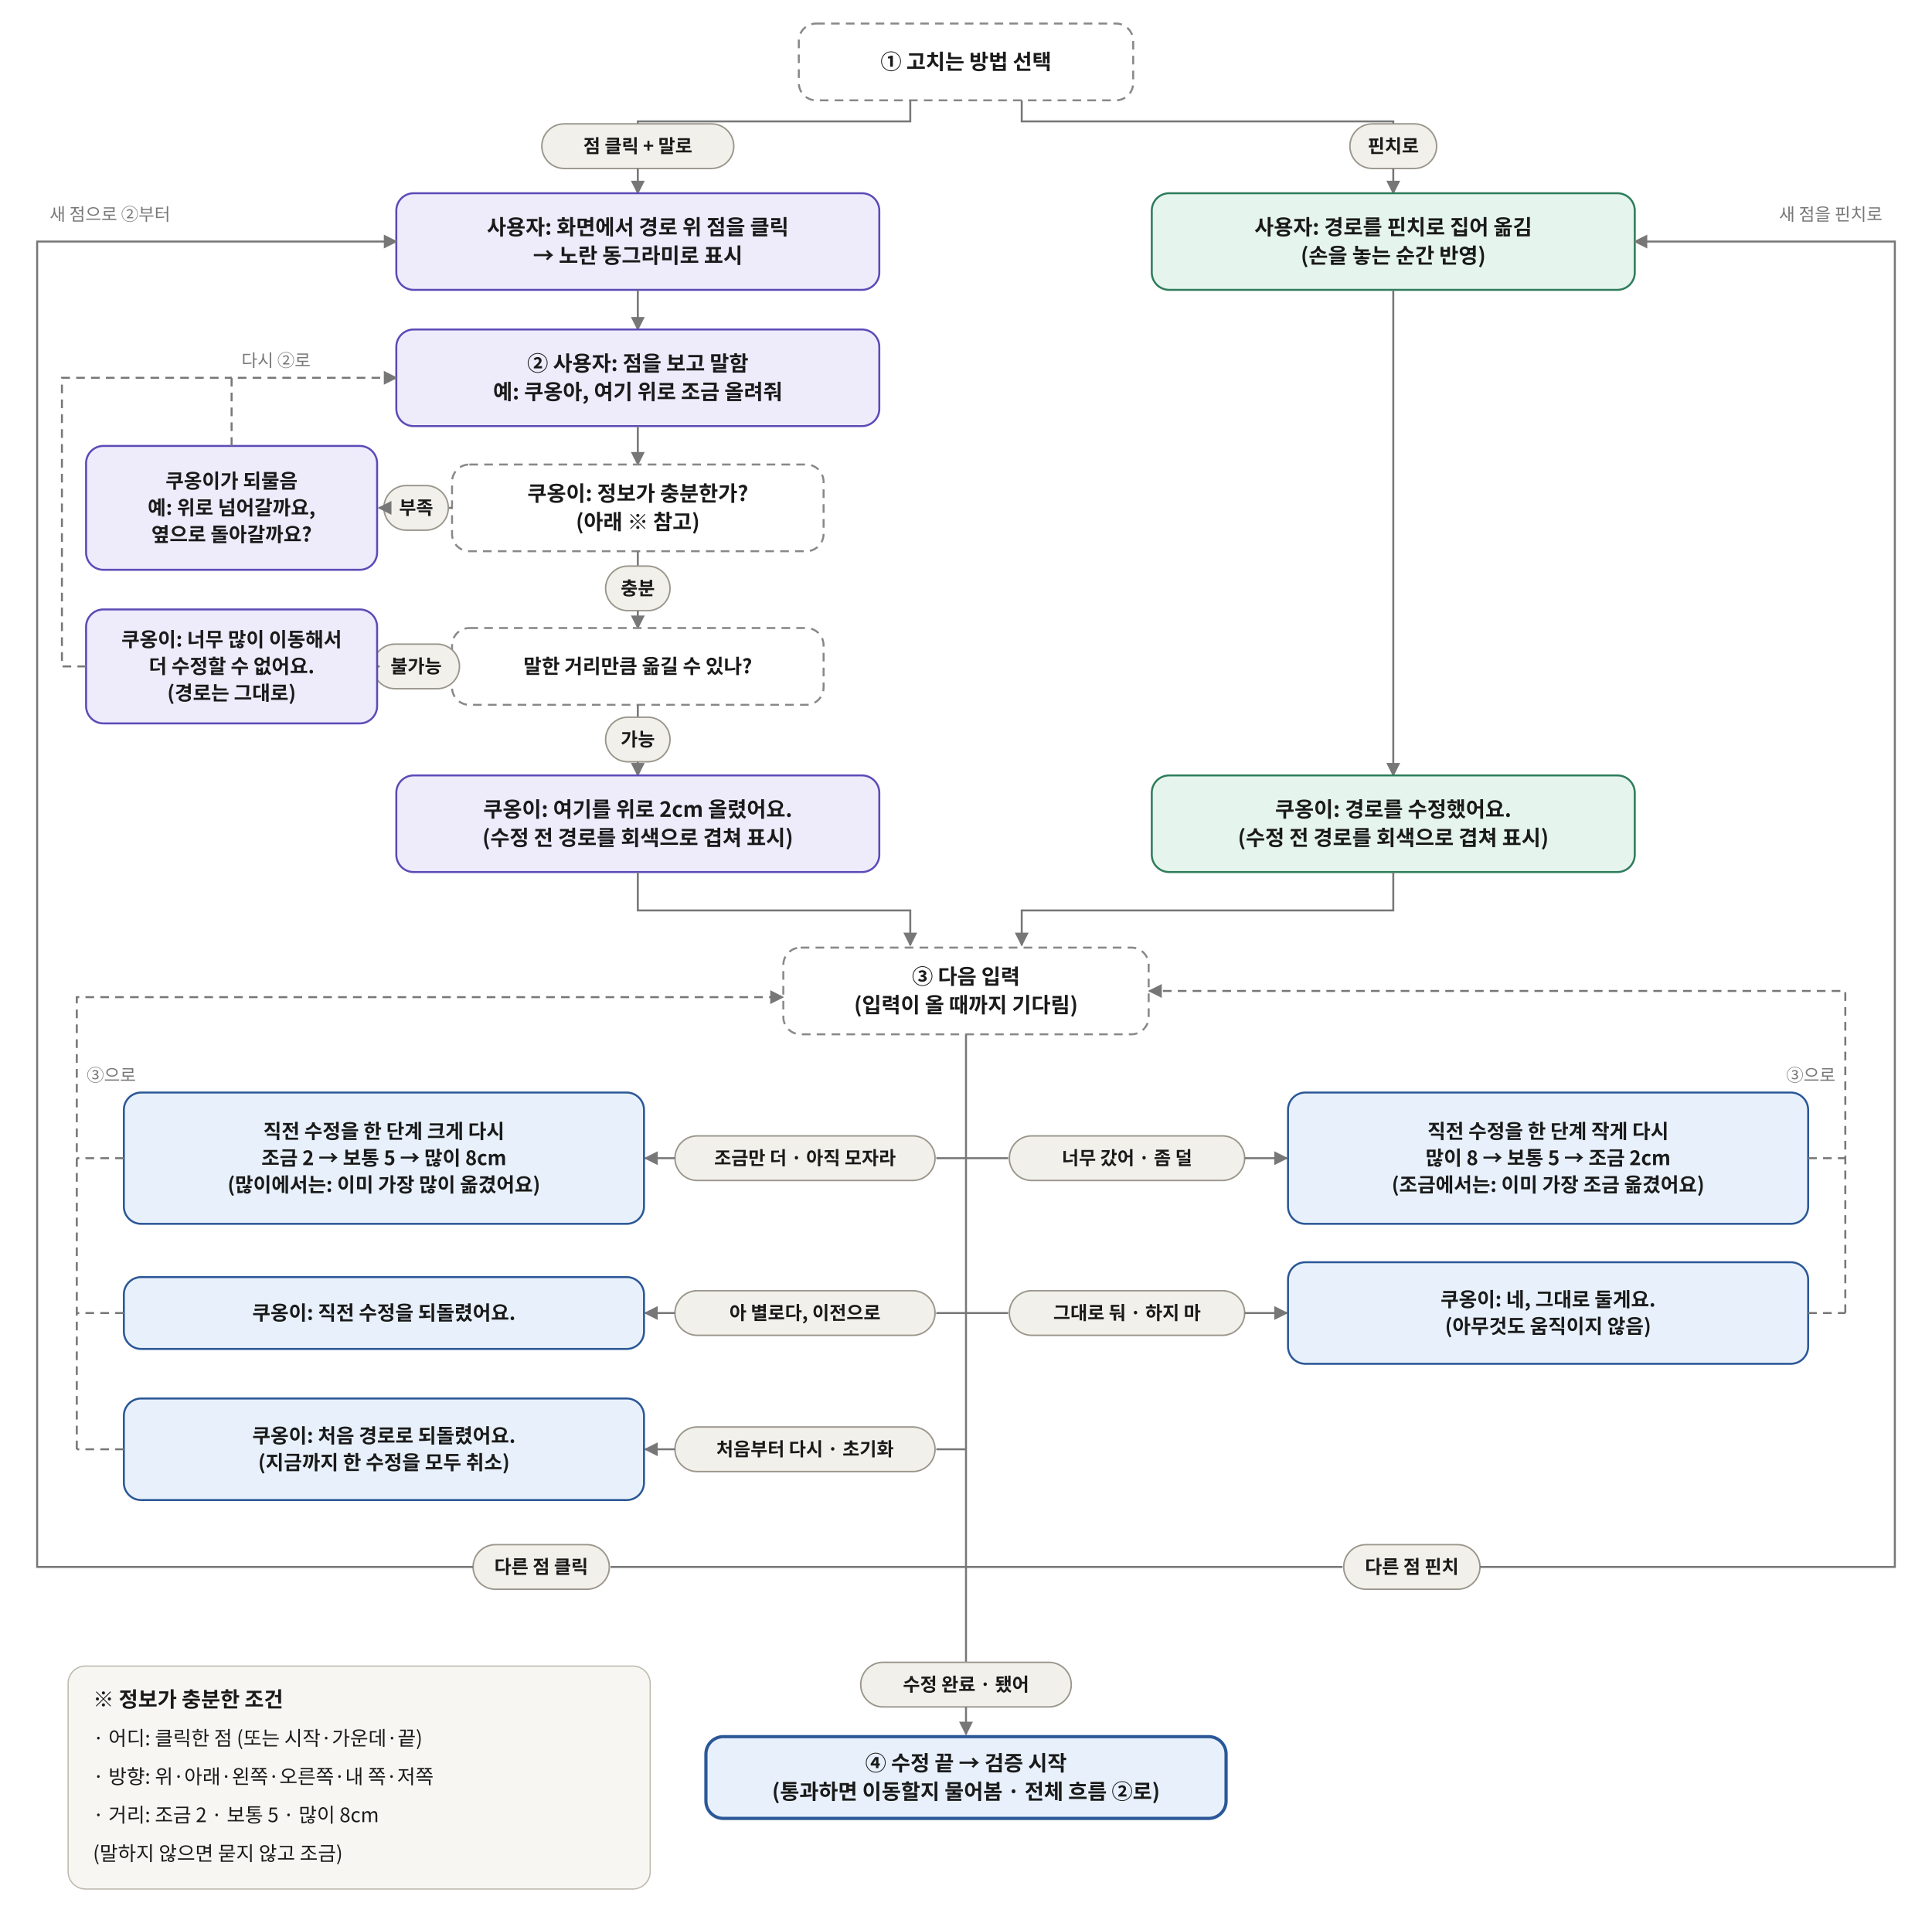
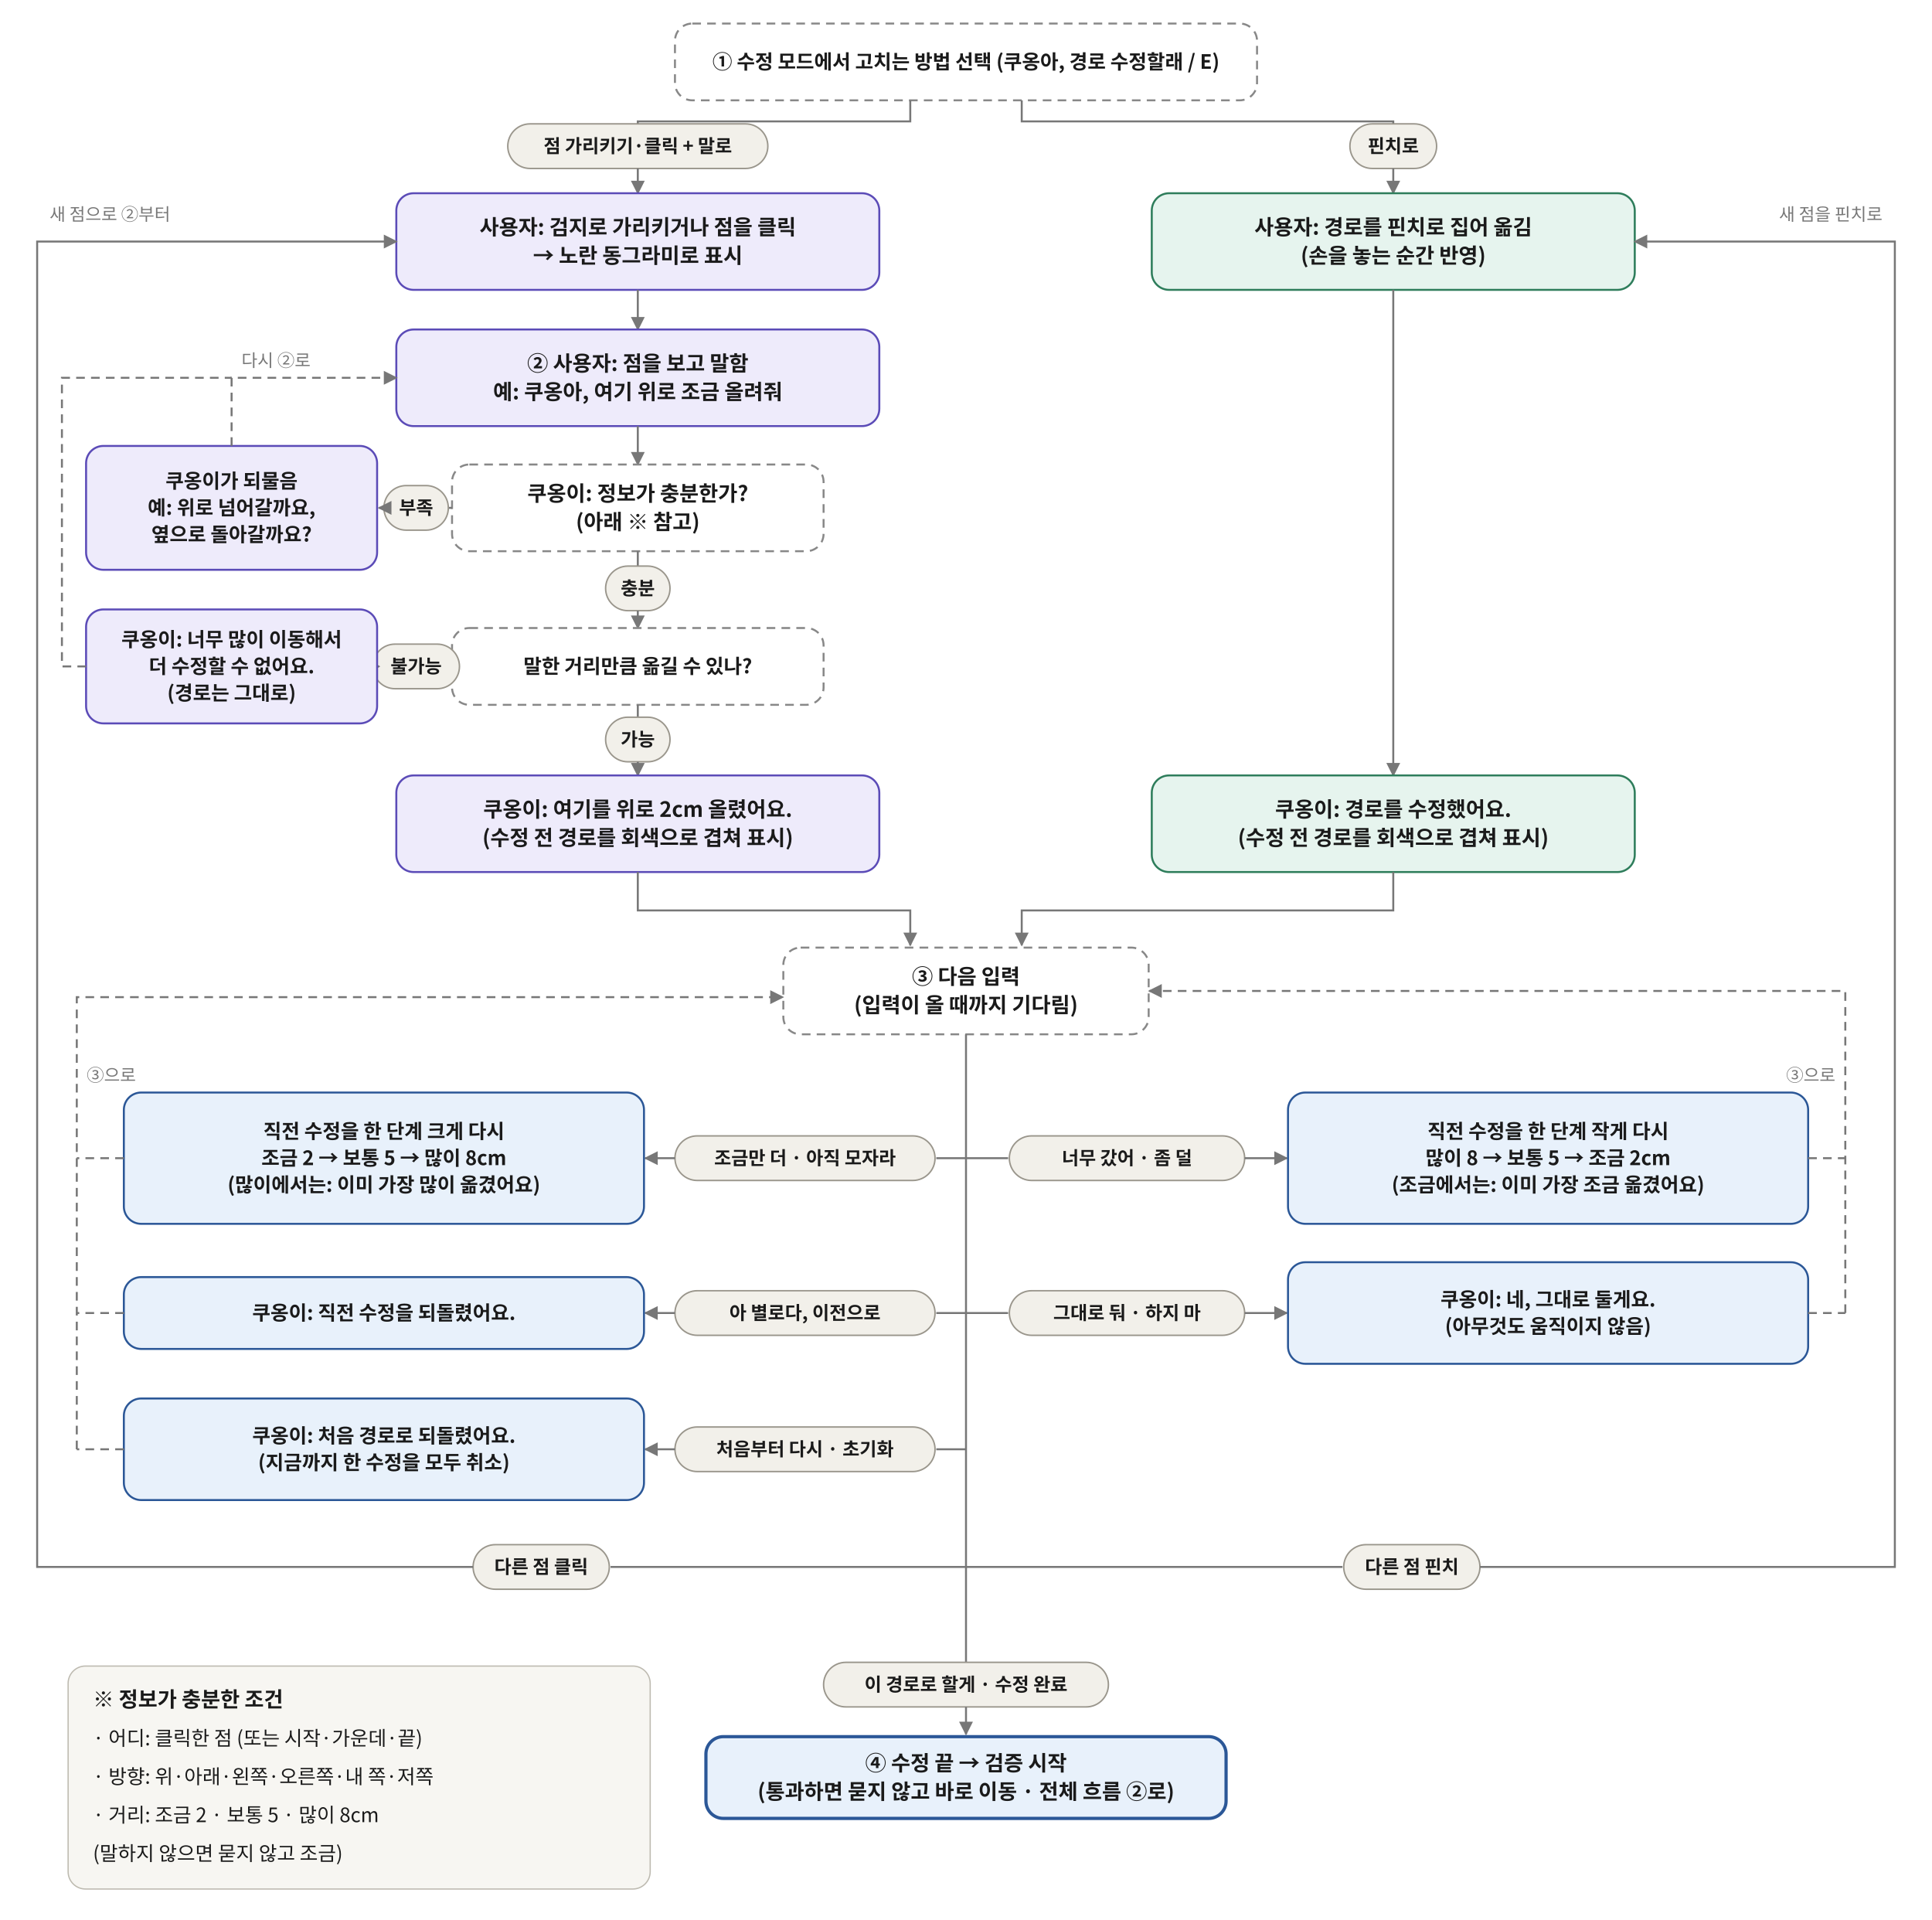
<svg xmlns="http://www.w3.org/2000/svg" width="1560" height="1550" viewBox="0 0 1560 1550">
  <defs>
    <marker id="ah" viewBox="0 0 10 10" refX="9" refY="5" markerWidth="7" markerHeight="7" orient="auto">
      <path d="M0,0 L10,5 L0,10 z" fill="#777777" />
    </marker>
  </defs>
  <rect width="1560" height="1550" fill="white" />
-   <rect x="645.0" y="19.0" width="270" height="62" rx="14" fill="#FFFFFF" stroke="#888888" stroke-width="1.6" stroke-dasharray="7 5" />
-   <text x="780" y="55.95" font-size="17" font-weight="700" text-anchor="middle" font-family="Noto Sans CJK KR" fill="#1a1a1a">① 고치는 방법 선택</text>
+   <rect x="545.0" y="19.0" width="470" height="62" rx="14" fill="#FFFFFF" stroke="#888888" stroke-width="1.6" stroke-dasharray="7 5" />
+   <text x="780" y="55.6" font-size="16" font-weight="700" text-anchor="middle" font-family="Noto Sans CJK KR" fill="#1a1a1a">① 수정 모드에서 고치는 방법 선택 (쿠옹아, 경로 수정할래 / E)</text>
  <path d="M735,81 L735,98 L515,98 L515,100" fill="none" stroke="#777777" stroke-width="1.6" />
  <path d="M825,81 L825,98 L1125,98 L1125,100" fill="none" stroke="#777777" stroke-width="1.6" />
-   <rect x="437.5" y="100.0" width="155" height="36" rx="18" fill="#F2F0EA" stroke="#9A968C" stroke-width="1.2" />
-   <text x="515" y="123.25" font-size="15" font-weight="700" text-anchor="middle" font-family="Noto Sans CJK KR" fill="#1a1a1a">점 클릭 + 말로</text>
+   <rect x="410.0" y="100.0" width="210" height="36" rx="18" fill="#F2F0EA" stroke="#9A968C" stroke-width="1.2" />
+   <text x="515" y="123.25" font-size="15" font-weight="700" text-anchor="middle" font-family="Noto Sans CJK KR" fill="#1a1a1a">점 가리키기·클릭 + 말로</text>
  <rect x="1090.0" y="100.0" width="70" height="36" rx="18" fill="#F2F0EA" stroke="#9A968C" stroke-width="1.2" />
  <text x="1125" y="123.25" font-size="15" font-weight="700" text-anchor="middle" font-family="Noto Sans CJK KR" fill="#1a1a1a">핀치로</text>
  <path d="M515,136 L515,156" fill="none" stroke="#777777" stroke-width="1.6" marker-end="url(#ah)" />
  <path d="M1125,136 L1125,156" fill="none" stroke="#777777" stroke-width="1.6" marker-end="url(#ah)" />
  <rect x="320.0" y="156.0" width="390" height="78" rx="14" fill="#EEEBFB" stroke="#5B4BB7" stroke-width="1.6" />
-   <text x="515" y="189.475" font-size="17" font-weight="700" text-anchor="middle" font-family="Noto Sans CJK KR" fill="#1a1a1a">사용자: 화면에서 경로 위 점을 클릭</text>
+   <text x="515" y="189.475" font-size="17" font-weight="700" text-anchor="middle" font-family="Noto Sans CJK KR" fill="#1a1a1a">사용자: 검지로 가리키거나 점을 클릭</text>
  <text x="515" y="212.425" font-size="17" font-weight="700" text-anchor="middle" font-family="Noto Sans CJK KR" fill="#1a1a1a">→ 노란 동그라미로 표시</text>
  <path d="M515,234 L515,266" fill="none" stroke="#777777" stroke-width="1.6" marker-end="url(#ah)" />
  <rect x="320.0" y="266.0" width="390" height="78" rx="14" fill="#EEEBFB" stroke="#5B4BB7" stroke-width="1.6" />
  <text x="515" y="299.475" font-size="17" font-weight="700" text-anchor="middle" font-family="Noto Sans CJK KR" fill="#1a1a1a">② 사용자: 점을 보고 말함</text>
  <text x="515" y="322.425" font-size="17" font-weight="700" text-anchor="middle" font-family="Noto Sans CJK KR" fill="#1a1a1a">예: 쿠옹아, 여기 위로 조금 올려줘</text>
  <path d="M515,344 L515,375" fill="none" stroke="#777777" stroke-width="1.6" marker-end="url(#ah)" />
  <rect x="365.0" y="375.0" width="300" height="70" rx="14" fill="#FFFFFF" stroke="#888888" stroke-width="1.6" stroke-dasharray="7 5" />
  <text x="515" y="404.475" font-size="17" font-weight="700" text-anchor="middle" font-family="Noto Sans CJK KR" fill="#1a1a1a">쿠옹이: 정보가 충분한가?</text>
  <text x="515" y="427.425" font-size="17" font-weight="700" text-anchor="middle" font-family="Noto Sans CJK KR" fill="#1a1a1a">(아래 ※ 참고)</text>
  <path d="M365,410 L362,410" fill="none" stroke="#777777" stroke-width="1.6" />
  <rect x="310.0" y="392.0" width="52" height="36" rx="18" fill="#F2F0EA" stroke="#9A968C" stroke-width="1.2" />
  <text x="336" y="415.25" font-size="15" font-weight="700" text-anchor="middle" font-family="Noto Sans CJK KR" fill="#1a1a1a">부족</text>
  <path d="M310,410 L306,410" fill="none" stroke="#777777" stroke-width="1.6" marker-end="url(#ah)" />
  <rect x="69.5" y="360.0" width="235" height="100" rx="14" fill="#EEEBFB" stroke="#5B4BB7" stroke-width="1.6" />
  <text x="187" y="394.0" font-size="16" font-weight="700" text-anchor="middle" font-family="Noto Sans CJK KR" fill="#1a1a1a">쿠옹이가 되물음</text>
  <text x="187" y="415.6" font-size="16" font-weight="700" text-anchor="middle" font-family="Noto Sans CJK KR" fill="#1a1a1a">예: 위로 넘어갈까요,</text>
  <text x="187" y="437.2" font-size="16" font-weight="700" text-anchor="middle" font-family="Noto Sans CJK KR" fill="#1a1a1a">옆으로 돌아갈까요?</text>
  <path d="M187,360 L187,305 L320.0,305" fill="none" stroke="#777777" stroke-width="1.6" stroke-dasharray="7 5" marker-end="url(#ah)" />
  <text x="195" y="296" font-size="14" font-family="Noto Sans CJK KR" fill="#777" text-anchor="start">다시 ②로</text>
  <path d="M515,445 L515,457" fill="none" stroke="#777777" stroke-width="1.6" />
  <rect x="489.0" y="457.0" width="52" height="36" rx="18" fill="#F2F0EA" stroke="#9A968C" stroke-width="1.2" />
  <text x="515" y="480.25" font-size="15" font-weight="700" text-anchor="middle" font-family="Noto Sans CJK KR" fill="#1a1a1a">충분</text>
  <path d="M515,493 L515,507" fill="none" stroke="#777777" stroke-width="1.6" marker-end="url(#ah)" />
  <rect x="365.0" y="507.0" width="300" height="62" rx="14" fill="#FFFFFF" stroke="#888888" stroke-width="1.6" stroke-dasharray="7 5" />
  <text x="515" y="543.6" font-size="16" font-weight="700" text-anchor="middle" font-family="Noto Sans CJK KR" fill="#1a1a1a">말한 거리만큼 옮길 수 있나?</text>
  <path d="M365,538 L362,538" fill="none" stroke="#777777" stroke-width="1.6" />
  <rect x="301.0" y="520.0" width="70" height="36" rx="18" fill="#F2F0EA" stroke="#9A968C" stroke-width="1.2" />
  <text x="336" y="543.25" font-size="15" font-weight="700" text-anchor="middle" font-family="Noto Sans CJK KR" fill="#1a1a1a">불가능</text>
  <path d="M301,538 L306,538" fill="none" stroke="#777777" stroke-width="1.6" marker-end="url(#ah)" />
  <rect x="69.5" y="492.0" width="235" height="92" rx="14" fill="#EEEBFB" stroke="#5B4BB7" stroke-width="1.6" />
  <text x="187" y="522.0" font-size="16" font-weight="700" text-anchor="middle" font-family="Noto Sans CJK KR" fill="#1a1a1a">쿠옹이: 너무 많이 이동해서</text>
  <text x="187" y="543.6" font-size="16" font-weight="700" text-anchor="middle" font-family="Noto Sans CJK KR" fill="#1a1a1a">더 수정할 수 없어요.</text>
  <text x="187" y="565.2" font-size="16" font-weight="700" text-anchor="middle" font-family="Noto Sans CJK KR" fill="#1a1a1a">(경로는 그대로)</text>
  <path d="M69.5,538 L50,538 L50,305 L187,305" fill="none" stroke="#777777" stroke-width="1.6" stroke-dasharray="7 5" />
  <path d="M515,569 L515,579" fill="none" stroke="#777777" stroke-width="1.6" />
  <rect x="489.0" y="579.0" width="52" height="36" rx="18" fill="#F2F0EA" stroke="#9A968C" stroke-width="1.2" />
  <text x="515" y="602.25" font-size="15" font-weight="700" text-anchor="middle" font-family="Noto Sans CJK KR" fill="#1a1a1a">가능</text>
  <path d="M515,615 L515,626" fill="none" stroke="#777777" stroke-width="1.6" marker-end="url(#ah)" />
  <rect x="320.0" y="626.0" width="390" height="78" rx="14" fill="#EEEBFB" stroke="#5B4BB7" stroke-width="1.6" />
  <text x="515" y="659.475" font-size="17" font-weight="700" text-anchor="middle" font-family="Noto Sans CJK KR" fill="#1a1a1a">쿠옹이: 여기를 위로 2cm 올렸어요.</text>
  <text x="515" y="682.425" font-size="17" font-weight="700" text-anchor="middle" font-family="Noto Sans CJK KR" fill="#1a1a1a">(수정 전 경로를 회색으로 겹쳐 표시)</text>
  <rect x="930.0" y="156.0" width="390" height="78" rx="14" fill="#E6F4EE" stroke="#2E7D5B" stroke-width="1.6" />
  <text x="1125" y="189.475" font-size="17" font-weight="700" text-anchor="middle" font-family="Noto Sans CJK KR" fill="#1a1a1a">사용자: 경로를 핀치로 집어 옮김</text>
  <text x="1125" y="212.425" font-size="17" font-weight="700" text-anchor="middle" font-family="Noto Sans CJK KR" fill="#1a1a1a">(손을 놓는 순간 반영)</text>
  <path d="M1125,234 L1125,626" fill="none" stroke="#777777" stroke-width="1.6" marker-end="url(#ah)" />
  <rect x="930.0" y="626.0" width="390" height="78" rx="14" fill="#E6F4EE" stroke="#2E7D5B" stroke-width="1.6" />
  <text x="1125" y="659.475" font-size="17" font-weight="700" text-anchor="middle" font-family="Noto Sans CJK KR" fill="#1a1a1a">쿠옹이: 경로를 수정했어요.</text>
  <text x="1125" y="682.425" font-size="17" font-weight="700" text-anchor="middle" font-family="Noto Sans CJK KR" fill="#1a1a1a">(수정 전 경로를 회색으로 겹쳐 표시)</text>
  <path d="M515,704 L515,735 L735,735 L735,763" fill="none" stroke="#777777" stroke-width="1.6" marker-end="url(#ah)" />
  <path d="M1125,704 L1125,735 L825,735 L825,763" fill="none" stroke="#777777" stroke-width="1.6" marker-end="url(#ah)" />
  <rect x="632.5" y="765.0" width="295" height="70" rx="14" fill="#FFFFFF" stroke="#888888" stroke-width="1.6" stroke-dasharray="7 5" />
  <text x="780" y="794.475" font-size="17" font-weight="700" text-anchor="middle" font-family="Noto Sans CJK KR" fill="#1a1a1a">③ 다음 입력</text>
  <text x="780" y="817.425" font-size="17" font-weight="700" text-anchor="middle" font-family="Noto Sans CJK KR" fill="#1a1a1a">(입력이 올 때까지 기다림)</text>
  <path d="M780,835 L780,1342" fill="none" stroke="#777777" stroke-width="1.6" />
  <path d="M780,935 L756,935" fill="none" stroke="#777777" stroke-width="1.6" />
  <rect x="545.0" y="917.0" width="210" height="36" rx="18" fill="#F2F0EA" stroke="#9A968C" stroke-width="1.2" />
  <text x="650" y="940.25" font-size="15" font-weight="700" text-anchor="middle" font-family="Noto Sans CJK KR" fill="#1a1a1a">조금만 더 · 아직 모자라</text>
  <path d="M545,935 L521,935" fill="none" stroke="#777777" stroke-width="1.6" marker-end="url(#ah)" />
  <rect x="100.0" y="882.0" width="420" height="106" rx="14" fill="#E8F1FB" stroke="#2B5797" stroke-width="1.6" />
  <text x="310" y="919.0" font-size="16" font-weight="700" text-anchor="middle" font-family="Noto Sans CJK KR" fill="#1a1a1a">직전 수정을 한 단계 크게 다시</text>
  <text x="310" y="940.6" font-size="16" font-weight="700" text-anchor="middle" font-family="Noto Sans CJK KR" fill="#1a1a1a">조금 2 → 보통 5 → 많이 8cm</text>
  <text x="310" y="962.2" font-size="16" font-weight="700" text-anchor="middle" font-family="Noto Sans CJK KR" fill="#1a1a1a">(많이에서는: 이미 가장 많이 옮겼어요)</text>
  <path d="M100,935 L62,935" fill="none" stroke="#777777" stroke-width="1.6" stroke-dasharray="7 5" />
  <path d="M780,935 L814,935" fill="none" stroke="#777777" stroke-width="1.6" />
  <rect x="815.0" y="917.0" width="190" height="36" rx="18" fill="#F2F0EA" stroke="#9A968C" stroke-width="1.2" />
  <text x="910" y="940.25" font-size="15" font-weight="700" text-anchor="middle" font-family="Noto Sans CJK KR" fill="#1a1a1a">너무 갔어 · 좀 덜</text>
  <path d="M1005,935 L1039,935" fill="none" stroke="#777777" stroke-width="1.6" marker-end="url(#ah)" />
  <rect x="1040.0" y="882.0" width="420" height="106" rx="14" fill="#E8F1FB" stroke="#2B5797" stroke-width="1.6" />
  <text x="1250" y="919.0" font-size="16" font-weight="700" text-anchor="middle" font-family="Noto Sans CJK KR" fill="#1a1a1a">직전 수정을 한 단계 작게 다시</text>
  <text x="1250" y="940.6" font-size="16" font-weight="700" text-anchor="middle" font-family="Noto Sans CJK KR" fill="#1a1a1a">많이 8 → 보통 5 → 조금 2cm</text>
  <text x="1250" y="962.2" font-size="16" font-weight="700" text-anchor="middle" font-family="Noto Sans CJK KR" fill="#1a1a1a">(조금에서는: 이미 가장 조금 옮겼어요)</text>
  <path d="M1460,935 L1490,935" fill="none" stroke="#777777" stroke-width="1.6" stroke-dasharray="7 5" />
  <path d="M780,1060 L756,1060" fill="none" stroke="#777777" stroke-width="1.6" />
  <rect x="545.0" y="1042.0" width="210" height="36" rx="18" fill="#F2F0EA" stroke="#9A968C" stroke-width="1.2" />
  <text x="650" y="1065.25" font-size="15" font-weight="700" text-anchor="middle" font-family="Noto Sans CJK KR" fill="#1a1a1a">아 별로다, 이전으로</text>
  <path d="M545,1060 L521,1060" fill="none" stroke="#777777" stroke-width="1.6" marker-end="url(#ah)" />
  <rect x="100.0" y="1031.0" width="420" height="58" rx="14" fill="#E8F1FB" stroke="#2B5797" stroke-width="1.6" />
  <text x="310" y="1065.6" font-size="16" font-weight="700" text-anchor="middle" font-family="Noto Sans CJK KR" fill="#1a1a1a">쿠옹이: 직전 수정을 되돌렸어요.</text>
  <path d="M100,1060 L62,1060" fill="none" stroke="#777777" stroke-width="1.6" stroke-dasharray="7 5" />
  <path d="M780,1060 L814,1060" fill="none" stroke="#777777" stroke-width="1.6" />
  <rect x="815.0" y="1042.0" width="190" height="36" rx="18" fill="#F2F0EA" stroke="#9A968C" stroke-width="1.2" />
  <text x="910" y="1065.25" font-size="15" font-weight="700" text-anchor="middle" font-family="Noto Sans CJK KR" fill="#1a1a1a">그대로 둬 · 하지 마</text>
  <path d="M1005,1060 L1039,1060" fill="none" stroke="#777777" stroke-width="1.6" marker-end="url(#ah)" />
  <rect x="1040.0" y="1019.0" width="420" height="82" rx="14" fill="#E8F1FB" stroke="#2B5797" stroke-width="1.6" />
  <text x="1250" y="1054.8" font-size="16" font-weight="700" text-anchor="middle" font-family="Noto Sans CJK KR" fill="#1a1a1a">쿠옹이: 네, 그대로 둘게요.</text>
  <text x="1250" y="1076.4" font-size="16" font-weight="700" text-anchor="middle" font-family="Noto Sans CJK KR" fill="#1a1a1a">(아무것도 움직이지 않음)</text>
  <path d="M1460,1060 L1490,1060" fill="none" stroke="#777777" stroke-width="1.6" stroke-dasharray="7 5" />
  <path d="M780,1170 L756,1170" fill="none" stroke="#777777" stroke-width="1.6" />
  <rect x="545.0" y="1152.0" width="210" height="36" rx="18" fill="#F2F0EA" stroke="#9A968C" stroke-width="1.2" />
  <text x="650" y="1175.25" font-size="15" font-weight="700" text-anchor="middle" font-family="Noto Sans CJK KR" fill="#1a1a1a">처음부터 다시 · 초기화</text>
  <path d="M545,1170 L521,1170" fill="none" stroke="#777777" stroke-width="1.6" marker-end="url(#ah)" />
  <rect x="100.0" y="1129.0" width="420" height="82" rx="14" fill="#E8F1FB" stroke="#2B5797" stroke-width="1.6" />
  <text x="310" y="1164.8" font-size="16" font-weight="700" text-anchor="middle" font-family="Noto Sans CJK KR" fill="#1a1a1a">쿠옹이: 처음 경로로 되돌렸어요.</text>
  <text x="310" y="1186.4" font-size="16" font-weight="700" text-anchor="middle" font-family="Noto Sans CJK KR" fill="#1a1a1a">(지금까지 한 수정을 모두 취소)</text>
  <path d="M100,1170 L62,1170" fill="none" stroke="#777777" stroke-width="1.6" stroke-dasharray="7 5" />
  <path d="M62,1170 L62,805 L632,805" fill="none" stroke="#777777" stroke-width="1.6" stroke-dasharray="7 5" marker-end="url(#ah)" />
  <path d="M1490,1060 L1490,800 L928,800" fill="none" stroke="#777777" stroke-width="1.6" stroke-dasharray="7 5" marker-end="url(#ah)" />
  <text x="70" y="873" font-size="14" font-family="Noto Sans CJK KR" fill="#777" text-anchor="start">③으로</text>
  <text x="1482" y="873" font-size="14" font-family="Noto Sans CJK KR" fill="#777" text-anchor="end">③으로</text>
  <path d="M780,1265 L493,1265" fill="none" stroke="#777777" stroke-width="1.6" />
  <rect x="382.0" y="1247.0" width="110" height="36" rx="18" fill="#F2F0EA" stroke="#9A968C" stroke-width="1.2" />
  <text x="437" y="1270.25" font-size="15" font-weight="700" text-anchor="middle" font-family="Noto Sans CJK KR" fill="#1a1a1a">다른 점 클릭</text>
  <path d="M382,1265 L30,1265 L30,195 L320.0,195" fill="none" stroke="#777777" stroke-width="1.6" marker-end="url(#ah)" />
  <text x="40" y="178" font-size="14" font-family="Noto Sans CJK KR" fill="#777" text-anchor="start">새 점으로 ②부터</text>
  <path d="M780,1265 L1084,1265" fill="none" stroke="#777777" stroke-width="1.6" />
  <rect x="1085.0" y="1247.0" width="110" height="36" rx="18" fill="#F2F0EA" stroke="#9A968C" stroke-width="1.2" />
  <text x="1140" y="1270.25" font-size="15" font-weight="700" text-anchor="middle" font-family="Noto Sans CJK KR" fill="#1a1a1a">다른 점 핀치</text>
  <path d="M1195,1265 L1530,1265 L1530,195 L1320.0,195" fill="none" stroke="#777777" stroke-width="1.6" marker-end="url(#ah)" />
  <text x="1520" y="178" font-size="14" font-family="Noto Sans CJK KR" fill="#777" text-anchor="end">새 점을 핀치로</text>
-   <rect x="695.0" y="1342.0" width="170" height="36" rx="18" fill="#F2F0EA" stroke="#9A968C" stroke-width="1.2" />
-   <text x="780" y="1365.25" font-size="15" font-weight="700" text-anchor="middle" font-family="Noto Sans CJK KR" fill="#1a1a1a">수정 완료 · 됐어</text>
+   <rect x="665.0" y="1342.0" width="230" height="36" rx="18" fill="#F2F0EA" stroke="#9A968C" stroke-width="1.2" />
+   <text x="780" y="1365.25" font-size="15" font-weight="700" text-anchor="middle" font-family="Noto Sans CJK KR" fill="#1a1a1a">이 경로로 할게 · 수정 완료</text>
  <path d="M780,1378 L780,1400" fill="none" stroke="#777777" stroke-width="1.6" marker-end="url(#ah)" />
  <rect x="570.0" y="1402.0" width="420" height="66" rx="14" fill="#E8F1FB" stroke="#2B5797" stroke-width="2.6" />
  <text x="780" y="1429.475" font-size="17" font-weight="700" text-anchor="middle" font-family="Noto Sans CJK KR" fill="#1a1a1a">④ 수정 끝 → 검증 시작</text>
-   <text x="780" y="1452.425" font-size="17" font-weight="700" text-anchor="middle" font-family="Noto Sans CJK KR" fill="#1a1a1a">(통과하면 이동할지 물어봄 · 전체 흐름 ②로)</text>
+   <text x="780" y="1452.425" font-size="17" font-weight="700" text-anchor="middle" font-family="Noto Sans CJK KR" fill="#1a1a1a">(통과하면 묻지 않고 바로 이동 · 전체 흐름 ②로)</text>
  <rect x="55" y="1345" width="470" height="180" rx="14" fill="#F7F6F2" stroke="#BDBAB0" />
  <text x="75" y="1378" font-size="17" font-weight="700" font-family="Noto Sans CJK KR" fill="#1a1a1a">※ 정보가 충분한 조건</text>
  <text x="75" y="1409" font-size="16" font-weight="400" font-family="Noto Sans CJK KR" fill="#1a1a1a">· 어디: 클릭한 점 (또는 시작·가운데·끝)</text>
  <text x="75" y="1440" font-size="16" font-weight="400" font-family="Noto Sans CJK KR" fill="#1a1a1a">· 방향: 위·아래·왼쪽·오른쪽·내 쪽·저쪽</text>
  <text x="75" y="1471" font-size="16" font-weight="400" font-family="Noto Sans CJK KR" fill="#1a1a1a">· 거리: 조금 2 · 보통 5 · 많이 8cm</text>
  <text x="75" y="1502" font-size="16" font-weight="400" font-family="Noto Sans CJK KR" fill="#1a1a1a">(말하지 않으면 묻지 않고 조금)</text>
</svg>
